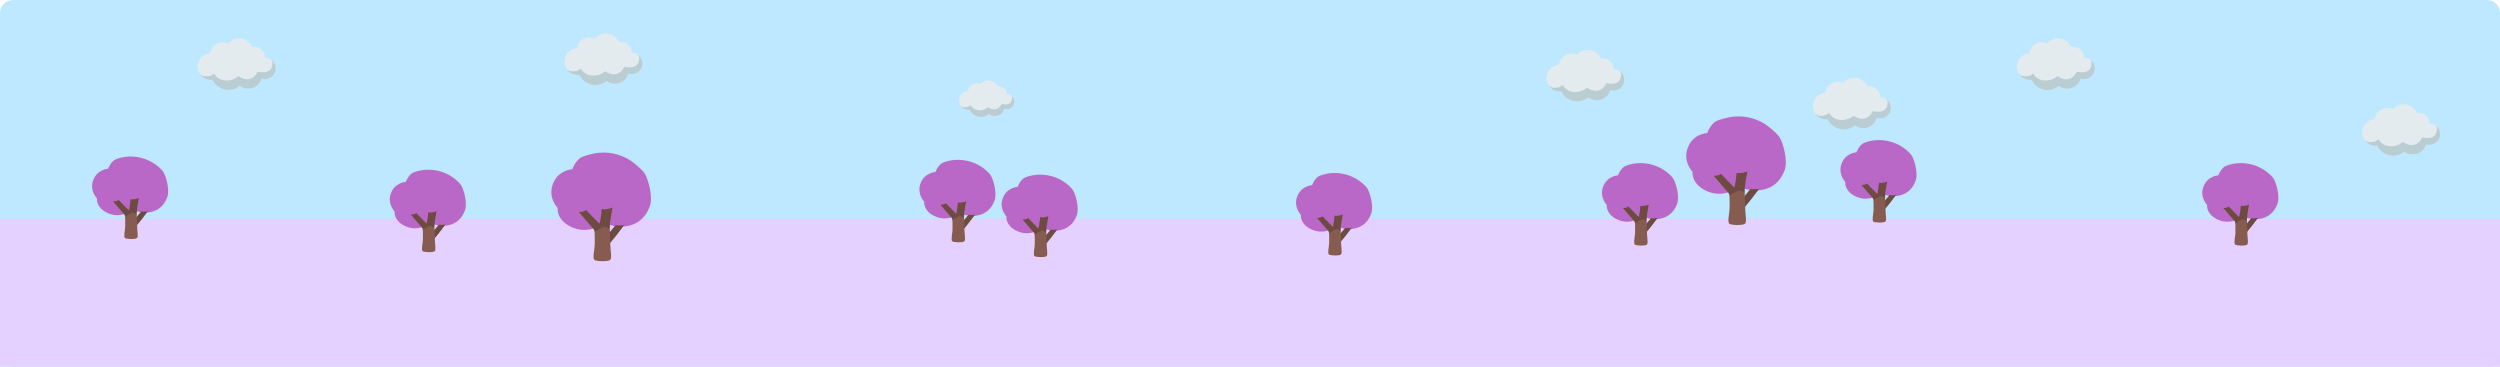
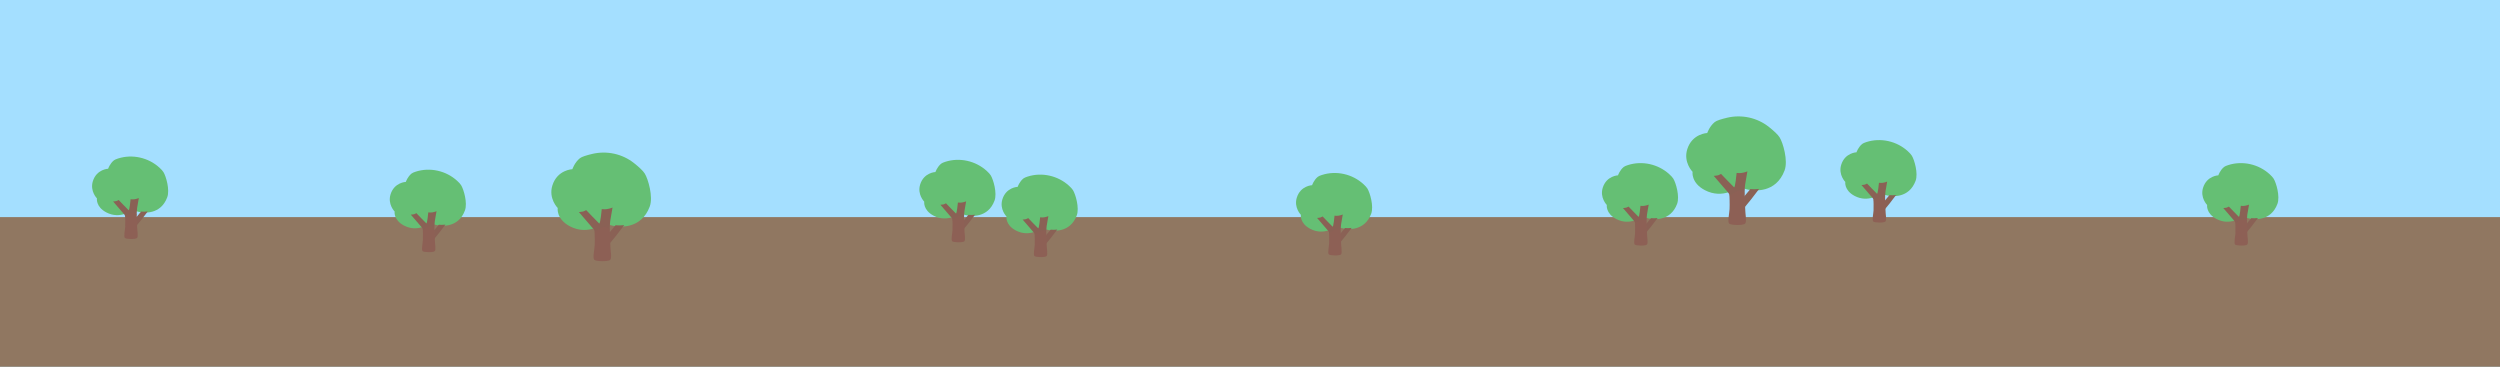
<svg xmlns="http://www.w3.org/2000/svg" width="1520" height="223" viewBox="0 0 1520 223" fill="none">
-   <rect width="1520" height="223" rx="8" fill="#BEE8FF" />
-   <rect width="1520" height="90" transform="translate(0 133)" fill="#E5D1FF" />
-   <path d="M568.749 104.596C568.749 104.596 569.793 101.459 572.255 99.491C572.728 99.114 573.62 98.735 574.755 98.37C583.445 95.572 593.241 97.783 599.969 103.954C601.026 104.923 601.88 105.837 602.36 106.604C603.946 109.139 606.36 117.426 604.68 121.951C600.675 132.727 590.285 131.481 587.578 130.867C586.306 130.579 583.208 129.758 583.208 129.758C583.208 129.758 576.131 135.602 567.615 131.12C561.131 127.709 561.934 122.608 561.934 122.608C561.934 122.608 557.569 118.243 559.459 112.162C561.737 104.841 568.749 104.596 568.749 104.596Z" fill="#BA68C8" />
-   <path d="M571.77 124.496C571.77 124.496 573.187 124.414 573.772 124.246C574.356 124.079 575.147 123.58 575.147 123.58C575.147 123.58 580.625 129.313 581.193 129.794C581.747 130.262 582.4 123.121 582.4 123.121C582.4 123.121 583.65 123.314 584.819 123.129C586.357 122.884 587.406 122.395 587.406 122.395C587.406 122.395 586.658 126.79 586.366 128.457C586.181 129.527 586.117 132.501 586.117 132.501L582.112 135.835L579.066 133.79C579.066 133.79 579.057 132.986 578.606 132.441C577.205 130.748 571.77 124.496 571.77 124.496ZM585.739 134.297L588.785 130.627C588.785 130.627 589.868 130.709 590.663 130.709C591.454 130.709 592.833 130.541 592.833 130.541C592.833 130.541 590.332 133.919 588.996 135.586C587.659 137.253 585.911 139.341 585.911 139.341L584.243 134.503L585.739 134.297Z" fill="#6D4B41" />
-   <path d="M583.576 131.374C582.33 131.486 579.073 133.793 579.073 133.793C579.073 133.793 579.24 137.712 579.116 139.925C578.991 142.138 578.119 145.751 578.922 146.667C579.618 147.457 585.471 147.608 586.343 146.688C587.22 145.768 586.369 141.97 586.369 139.508C586.369 137.046 586.12 132.5 586.12 132.5C586.12 132.5 584.994 131.249 583.576 131.374Z" fill="#865B50" />
-   <path d="M983.749 106.596C983.749 106.596 984.793 103.459 987.255 101.491C987.728 101.113 988.62 100.735 989.755 100.37C998.445 97.572 1008.24 99.783 1014.97 105.954C1016.03 106.923 1016.88 107.837 1017.36 108.604C1018.95 111.139 1021.36 119.426 1019.68 123.951C1015.67 134.727 1005.28 133.481 1002.58 132.867C1001.31 132.579 998.208 131.758 998.208 131.758C998.208 131.758 991.131 137.602 982.615 133.12C976.131 129.709 976.934 124.608 976.934 124.608C976.934 124.608 972.569 120.243 974.459 114.162C976.737 106.841 983.749 106.596 983.749 106.596Z" fill="#BA68C8" />
-   <path d="M986.77 126.496C986.77 126.496 988.187 126.414 988.772 126.246C989.356 126.079 990.147 125.58 990.147 125.58C990.147 125.58 995.625 131.313 996.193 131.794C996.747 132.262 997.4 125.121 997.4 125.121C997.4 125.121 998.65 125.314 999.819 125.129C1001.36 124.884 1002.41 124.395 1002.41 124.395C1002.41 124.395 1001.66 128.79 1001.37 130.457C1001.18 131.527 1001.12 134.501 1001.12 134.501L997.112 137.835L994.066 135.79C994.066 135.79 994.057 134.986 993.606 134.441C992.205 132.748 986.77 126.496 986.77 126.496ZM1000.74 136.297L1003.79 132.627C1003.79 132.627 1004.87 132.709 1005.66 132.709C1006.45 132.709 1007.83 132.541 1007.83 132.541C1007.83 132.541 1005.33 135.919 1004 137.586C1002.66 139.253 1000.91 141.341 1000.91 141.341L999.243 136.503L1000.74 136.297Z" fill="#6D4B41" />
-   <path d="M998.576 133.374C997.33 133.486 994.073 135.793 994.073 135.793C994.073 135.793 994.24 139.712 994.116 141.925C993.991 144.138 993.119 147.751 993.922 148.667C994.618 149.457 1000.47 149.608 1001.34 148.688C1002.22 147.768 1001.37 143.97 1001.37 141.508C1001.37 139.046 1001.12 134.5 1001.12 134.5C1001.12 134.5 999.994 133.249 998.576 133.374Z" fill="#865B50" />
-   <path d="M65.749 102.596C65.749 102.596 66.793 99.459 69.255 97.491C69.728 97.114 70.621 96.735 71.755 96.37C80.445 93.572 90.241 95.783 96.969 101.954C98.026 102.923 98.88 103.837 99.36 104.604C100.946 107.139 103.36 115.426 101.68 119.951C97.675 130.727 87.285 129.481 84.578 128.867C83.306 128.579 80.208 127.758 80.208 127.758C80.208 127.758 73.131 133.602 64.615 129.12C58.131 125.709 58.934 120.608 58.934 120.608C58.934 120.608 54.569 116.243 56.459 110.162C58.736 102.841 65.749 102.596 65.749 102.596Z" fill="#BA68C8" />
-   <path d="M68.769 122.496C68.769 122.496 70.188 122.414 70.772 122.246C71.356 122.079 72.147 121.58 72.147 121.58C72.147 121.58 77.625 127.313 78.193 127.794C78.747 128.262 79.4 121.121 79.4 121.121C79.4 121.121 80.65 121.314 81.819 121.129C83.357 120.884 84.406 120.395 84.406 120.395C84.406 120.395 83.658 124.79 83.366 126.457C83.181 127.527 83.117 130.501 83.117 130.501L79.112 133.835L76.066 131.79C76.066 131.79 76.057 130.986 75.606 130.441C74.205 128.748 68.769 122.496 68.769 122.496ZM82.739 132.297L85.785 128.627C85.785 128.627 86.868 128.709 87.663 128.709C88.454 128.709 89.833 128.541 89.833 128.541C89.833 128.541 87.332 131.919 85.996 133.586C84.659 135.253 82.91 137.341 82.91 137.341L81.243 132.503L82.739 132.297Z" fill="#6D4B41" />
-   <path d="M80.576 129.374C79.33 129.486 76.073 131.793 76.073 131.793C76.073 131.793 76.24 135.712 76.116 137.925C75.991 140.138 75.119 143.751 75.922 144.667C76.618 145.457 82.471 145.608 83.343 144.688C84.219 143.768 83.369 139.97 83.369 137.508C83.369 135.046 83.12 130.5 83.12 130.5C83.12 130.5 81.994 129.249 80.576 129.374Z" fill="#865B50" />
-   <path d="M1348.75 106.596C1348.75 106.596 1349.79 103.459 1352.26 101.491C1352.73 101.113 1353.62 100.735 1354.76 100.37C1363.45 97.572 1373.24 99.783 1379.97 105.954C1381.03 106.923 1381.88 107.837 1382.36 108.604C1383.95 111.139 1386.36 119.426 1384.68 123.951C1380.67 134.727 1370.28 133.481 1367.58 132.867C1366.31 132.579 1363.21 131.758 1363.21 131.758C1363.21 131.758 1356.13 137.602 1347.61 133.12C1341.13 129.709 1341.93 124.608 1341.93 124.608C1341.93 124.608 1337.57 120.243 1339.46 114.162C1341.74 106.841 1348.75 106.596 1348.75 106.596Z" fill="#BA68C8" />
-   <path d="M1351.77 126.496C1351.77 126.496 1353.19 126.414 1353.77 126.246C1354.36 126.079 1355.15 125.58 1355.15 125.58C1355.15 125.58 1360.63 131.313 1361.19 131.794C1361.75 132.262 1362.4 125.121 1362.4 125.121C1362.4 125.121 1363.65 125.314 1364.82 125.129C1366.36 124.884 1367.41 124.395 1367.41 124.395C1367.41 124.395 1366.66 128.79 1366.37 130.457C1366.18 131.527 1366.12 134.501 1366.12 134.501L1362.11 137.835L1359.07 135.79C1359.07 135.79 1359.06 134.986 1358.61 134.441C1357.21 132.748 1351.77 126.496 1351.77 126.496ZM1365.74 136.297L1368.79 132.627C1368.79 132.627 1369.87 132.709 1370.66 132.709C1371.45 132.709 1372.83 132.541 1372.83 132.541C1372.83 132.541 1370.33 135.919 1369 137.586C1367.66 139.253 1365.91 141.341 1365.91 141.341L1364.24 136.503L1365.74 136.297Z" fill="#6D4B41" />
-   <path d="M1363.58 133.374C1362.33 133.486 1359.07 135.793 1359.07 135.793C1359.07 135.793 1359.24 139.712 1359.12 141.925C1358.99 144.138 1358.12 147.751 1358.92 148.667C1359.62 149.457 1365.47 149.608 1366.34 148.688C1367.22 147.768 1366.37 143.97 1366.37 141.508C1366.37 139.046 1366.12 134.5 1366.12 134.5C1366.12 134.5 1364.99 133.249 1363.58 133.374Z" fill="#865B50" />
-   <path d="M246.749 110.596C246.749 110.596 247.793 107.459 250.255 105.491C250.728 105.113 251.62 104.735 252.755 104.37C261.445 101.572 271.241 103.783 277.969 109.954C279.026 110.923 279.88 111.837 280.36 112.604C281.946 115.139 284.36 123.426 282.68 127.951C278.675 138.727 268.285 137.481 265.578 136.867C264.306 136.579 261.208 135.758 261.208 135.758C261.208 135.758 254.131 141.602 245.615 137.12C239.131 133.709 239.934 128.608 239.934 128.608C239.934 128.608 235.569 124.243 237.459 118.162C239.737 110.841 246.749 110.596 246.749 110.596Z" fill="#BA68C8" />
-   <path d="M249.77 130.496C249.77 130.496 251.187 130.414 251.772 130.246C252.356 130.079 253.147 129.58 253.147 129.58C253.147 129.58 258.625 135.313 259.193 135.794C259.747 136.262 260.4 129.121 260.4 129.121C260.4 129.121 261.65 129.314 262.819 129.129C264.357 128.884 265.406 128.395 265.406 128.395C265.406 128.395 264.658 132.79 264.366 134.457C264.181 135.527 264.117 138.501 264.117 138.501L260.112 141.835L257.066 139.79C257.066 139.79 257.057 138.986 256.606 138.441C255.205 136.748 249.77 130.496 249.77 130.496ZM263.739 140.297L266.785 136.627C266.785 136.627 267.868 136.709 268.663 136.709C269.454 136.709 270.833 136.541 270.833 136.541C270.833 136.541 268.332 139.919 266.996 141.586C265.659 143.253 263.911 145.341 263.911 145.341L262.243 140.503L263.739 140.297Z" fill="#6D4B41" />
-   <path d="M261.576 137.374C260.33 137.486 257.073 139.793 257.073 139.793C257.073 139.793 257.24 143.712 257.116 145.925C256.991 148.138 256.119 151.751 256.922 152.667C257.618 153.457 263.471 153.608 264.343 152.688C265.22 151.768 264.369 147.97 264.369 145.508C264.369 143.046 264.12 138.5 264.12 138.5C264.12 138.5 262.994 137.249 261.576 137.374Z" fill="#865B50" />
-   <path d="M1128.75 92.596C1128.75 92.596 1129.79 89.459 1132.26 87.491C1132.73 87.114 1133.62 86.735 1134.76 86.37C1143.45 83.572 1153.24 85.783 1159.97 91.954C1161.03 92.923 1161.88 93.837 1162.36 94.604C1163.95 97.139 1166.36 105.426 1164.68 109.951C1160.67 120.727 1150.28 119.481 1147.58 118.867C1146.31 118.579 1143.21 117.758 1143.21 117.758C1143.21 117.758 1136.13 123.602 1127.61 119.12C1121.13 115.709 1121.93 110.608 1121.93 110.608C1121.93 110.608 1117.57 106.243 1119.46 100.162C1121.74 92.841 1128.75 92.596 1128.75 92.596Z" fill="#BA68C8" />
-   <path d="M1131.77 112.496C1131.77 112.496 1133.19 112.414 1133.77 112.246C1134.36 112.079 1135.15 111.58 1135.15 111.58C1135.15 111.58 1140.63 117.313 1141.19 117.794C1141.75 118.262 1142.4 111.121 1142.4 111.121C1142.4 111.121 1143.65 111.314 1144.82 111.129C1146.36 110.884 1147.41 110.395 1147.41 110.395C1147.41 110.395 1146.66 114.79 1146.37 116.457C1146.18 117.527 1146.12 120.501 1146.12 120.501L1142.11 123.835L1139.07 121.79C1139.07 121.79 1139.06 120.986 1138.61 120.441C1137.21 118.748 1131.77 112.496 1131.77 112.496ZM1145.74 122.297L1148.79 118.627C1148.79 118.627 1149.87 118.709 1150.66 118.709C1151.45 118.709 1152.83 118.541 1152.83 118.541C1152.83 118.541 1150.33 121.919 1149 123.586C1147.66 125.253 1145.91 127.341 1145.91 127.341L1144.24 122.503L1145.74 122.297Z" fill="#6D4B41" />
-   <path d="M1143.58 119.374C1142.33 119.486 1139.07 121.793 1139.07 121.793C1139.07 121.793 1139.24 125.712 1139.12 127.925C1138.99 130.138 1138.12 133.751 1138.92 134.667C1139.62 135.457 1145.47 135.608 1146.34 134.688C1147.22 133.768 1146.37 129.97 1146.37 127.508C1146.37 125.046 1146.12 120.5 1146.12 120.5C1146.12 120.5 1144.99 119.249 1143.58 119.374Z" fill="#865B50" />
-   <path d="M618.749 113.596C618.749 113.596 619.793 110.459 622.255 108.491C622.728 108.113 623.62 107.735 624.755 107.37C633.445 104.572 643.241 106.783 649.969 112.954C651.026 113.923 651.88 114.837 652.36 115.604C653.946 118.139 656.36 126.426 654.68 130.951C650.675 141.727 640.285 140.481 637.578 139.867C636.306 139.579 633.208 138.758 633.208 138.758C633.208 138.758 626.131 144.602 617.615 140.12C611.131 136.709 611.934 131.608 611.934 131.608C611.934 131.608 607.569 127.243 609.459 121.162C611.737 113.841 618.749 113.596 618.749 113.596Z" fill="#BA68C8" />
-   <path d="M621.77 133.496C621.77 133.496 623.187 133.414 623.772 133.246C624.356 133.079 625.147 132.58 625.147 132.58C625.147 132.58 630.625 138.313 631.193 138.794C631.747 139.262 632.4 132.121 632.4 132.121C632.4 132.121 633.65 132.314 634.819 132.129C636.357 131.884 637.406 131.395 637.406 131.395C637.406 131.395 636.658 135.79 636.366 137.457C636.181 138.527 636.117 141.501 636.117 141.501L632.112 144.835L629.066 142.79C629.066 142.79 629.057 141.986 628.606 141.441C627.205 139.748 621.77 133.496 621.77 133.496ZM635.739 143.297L638.785 139.627C638.785 139.627 639.868 139.709 640.663 139.709C641.454 139.709 642.833 139.541 642.833 139.541C642.833 139.541 640.332 142.919 638.996 144.586C637.659 146.253 635.911 148.341 635.911 148.341L634.243 143.503L635.739 143.297Z" fill="#6D4B41" />
-   <path d="M633.576 140.374C632.33 140.486 629.073 142.793 629.073 142.793C629.073 142.793 629.24 146.712 629.116 148.925C628.991 151.138 628.119 154.751 628.922 155.667C629.618 156.457 635.471 156.608 636.343 155.688C637.22 154.768 636.369 150.97 636.369 148.508C636.369 146.046 636.12 141.5 636.12 141.5C636.12 141.5 634.994 140.249 633.576 140.374Z" fill="#865B50" />
-   <path d="M384.119 32.055H384.116C384.116 32.029 384.119 32.003 384.119 31.976C384.119 28.395 381.217 25.489 377.632 25.489C377.171 25.489 376.721 25.538 376.289 25.631C375.003 22.504 371.932 20.299 368.339 20.299C365.643 20.299 363.239 21.544 361.664 23.486C360.619 22.955 359.463 22.677 358.289 22.676C354.408 22.676 351.221 25.631 350.849 29.415C346.631 29.64 343.244 33.098 343.188 37.391C343.128 41.861 346.709 45.536 351.179 45.593C351.528 45.596 351.866 45.574 352.203 45.533C353.932 49.178 357.641 51.698 361.942 51.698C364.537 51.698 366.914 50.779 368.774 49.253C370.196 50.306 371.951 50.936 373.856 50.936C377.763 50.936 381.052 48.315 382.076 44.734C382.721 44.948 383.407 45.068 384.123 45.068C387.716 45.068 390.629 42.154 390.629 38.561C390.626 34.969 387.716 32.055 384.119 32.055Z" fill="#E3EBEE" />
-   <path d="M387.942 33.297C389.416 34.786 388.373 38.198 387.361 39.312C385.366 41.498 381.706 40.988 380.236 40.673C379.838 40.587 379.775 40.617 379.643 40.696C379.527 40.767 379.475 40.879 379.347 41.146C378.875 42.166 377.652 44.142 375.072 44.937C372.383 45.766 369.848 44.502 368.663 43.748C368.213 43.463 368.195 43.456 367.992 43.459C367.786 43.463 367.583 43.613 367.34 43.804C366.267 44.648 363.818 46.137 360.042 45.919C356.341 45.706 354.222 43.426 353.495 42.252C353.356 42.027 353.206 41.839 353.033 41.821C352.835 41.802 352.613 42.004 352.448 42.169C350.873 43.703 345.916 44.164 344.273 41.551C345.946 44.232 348.53 45.559 351.181 45.593C351.53 45.597 351.867 45.574 352.205 45.533C353.933 49.178 357.642 51.698 361.943 51.698C364.538 51.698 366.916 50.779 368.776 49.253C370.197 50.307 371.952 50.937 373.857 50.937C377.765 50.937 381.053 48.316 382.077 44.734C382.722 44.948 383.408 45.068 384.125 45.068C387.717 45.068 390.631 42.154 390.631 38.562C390.623 36.649 389.663 34.489 387.942 33.297Z" fill="#B9CDD2" />
-   <path d="M161.119 35.055H161.116C161.116 35.029 161.119 35.003 161.119 34.976C161.119 31.395 158.217 28.489 154.632 28.489C154.171 28.489 153.721 28.538 153.289 28.631C152.003 25.504 148.932 23.299 145.339 23.299C142.643 23.299 140.239 24.544 138.664 26.486C137.619 25.955 136.463 25.677 135.289 25.676C131.408 25.676 128.221 28.631 127.849 32.415C123.631 32.64 120.244 36.098 120.188 40.391C120.128 44.861 123.709 48.536 128.179 48.593C128.528 48.596 128.866 48.574 129.203 48.533C130.932 52.178 134.641 54.698 138.942 54.698C141.537 54.698 143.914 53.779 145.774 52.253C147.196 53.306 148.951 53.936 150.856 53.936C154.763 53.936 158.052 51.315 159.076 47.734C159.721 47.948 160.407 48.068 161.123 48.068C164.716 48.068 167.629 45.154 167.629 41.561C167.626 37.969 164.716 35.055 161.119 35.055Z" fill="#E3EBEE" />
-   <path d="M164.942 36.297C166.416 37.786 165.373 41.198 164.361 42.312C162.366 44.498 158.706 43.988 157.236 43.673C156.838 43.587 156.775 43.617 156.643 43.696C156.527 43.767 156.475 43.879 156.347 44.146C155.875 45.166 154.652 47.142 152.072 47.937C149.383 48.766 146.848 47.502 145.663 46.748C145.213 46.463 145.195 46.456 144.992 46.459C144.786 46.463 144.583 46.613 144.34 46.804C143.267 47.648 140.818 49.137 137.042 48.919C133.341 48.706 131.222 46.426 130.495 45.252C130.356 45.027 130.206 44.839 130.033 44.821C129.835 44.802 129.613 45.004 129.448 45.169C127.873 46.703 122.916 47.164 121.273 44.551C122.946 47.232 125.53 48.559 128.181 48.593C128.53 48.597 128.867 48.574 129.205 48.533C130.933 52.178 134.642 54.698 138.943 54.698C141.538 54.698 143.916 53.779 145.776 52.253C147.197 53.307 148.952 53.937 150.857 53.937C154.765 53.937 158.053 51.316 159.077 47.734C159.722 47.948 160.408 48.068 161.125 48.068C164.717 48.068 167.631 45.154 167.631 41.562C167.623 39.649 166.663 37.489 164.942 36.297Z" fill="#B9CDD2" />
-   <path d="M1143.12 59.055H1143.12C1143.12 59.029 1143.12 59.003 1143.12 58.976C1143.12 55.395 1140.22 52.489 1136.63 52.489C1136.17 52.489 1135.72 52.538 1135.29 52.631C1134 49.504 1130.93 47.299 1127.34 47.299C1124.64 47.299 1122.24 48.544 1120.66 50.486C1119.62 49.955 1118.46 49.677 1117.29 49.676C1113.41 49.676 1110.22 52.631 1109.85 56.415C1105.63 56.64 1102.24 60.098 1102.19 64.391C1102.13 68.861 1105.71 72.536 1110.18 72.593C1110.53 72.596 1110.87 72.574 1111.2 72.533C1112.93 76.178 1116.64 78.698 1120.94 78.698C1123.54 78.698 1125.91 77.779 1127.77 76.253C1129.2 77.306 1130.95 77.936 1132.86 77.936C1136.76 77.936 1140.05 75.315 1141.08 71.734C1141.72 71.948 1142.41 72.068 1143.12 72.068C1146.72 72.068 1149.63 69.154 1149.63 65.561C1149.63 61.969 1146.72 59.055 1143.12 59.055Z" fill="#E3EBEE" />
-   <path d="M1146.94 60.297C1148.42 61.786 1147.37 65.198 1146.36 66.312C1144.37 68.498 1140.71 67.988 1139.24 67.673C1138.84 67.587 1138.77 67.617 1138.64 67.696C1138.53 67.767 1138.47 67.879 1138.35 68.146C1137.87 69.166 1136.65 71.142 1134.07 71.937C1131.38 72.766 1128.85 71.502 1127.66 70.748C1127.21 70.463 1127.19 70.456 1126.99 70.459C1126.79 70.463 1126.58 70.613 1126.34 70.804C1125.27 71.648 1122.82 73.137 1119.04 72.919C1115.34 72.706 1113.22 70.426 1112.49 69.252C1112.36 69.027 1112.21 68.839 1112.03 68.821C1111.83 68.802 1111.61 69.004 1111.45 69.169C1109.87 70.703 1104.92 71.164 1103.27 68.551C1104.95 71.232 1107.53 72.559 1110.18 72.593C1110.53 72.597 1110.87 72.574 1111.2 72.533C1112.93 76.178 1116.64 78.698 1120.94 78.698C1123.54 78.698 1125.92 77.779 1127.78 76.253C1129.2 77.307 1130.95 77.937 1132.86 77.937C1136.76 77.937 1140.05 75.316 1141.08 71.734C1141.72 71.948 1142.41 72.068 1143.12 72.068C1146.72 72.068 1149.63 69.154 1149.63 65.562C1149.62 63.649 1148.66 61.489 1146.94 60.297Z" fill="#B9CDD2" />
-   <path d="M1267.12 35.055H1267.12C1267.12 35.029 1267.12 35.003 1267.12 34.976C1267.12 31.395 1264.22 28.489 1260.63 28.489C1260.17 28.489 1259.72 28.538 1259.29 28.631C1258 25.504 1254.93 23.299 1251.34 23.299C1248.64 23.299 1246.24 24.544 1244.66 26.486C1243.62 25.955 1242.46 25.677 1241.29 25.676C1237.41 25.676 1234.22 28.631 1233.85 32.415C1229.63 32.64 1226.24 36.098 1226.19 40.391C1226.13 44.861 1229.71 48.536 1234.18 48.593C1234.53 48.596 1234.87 48.574 1235.2 48.533C1236.93 52.178 1240.64 54.698 1244.94 54.698C1247.54 54.698 1249.91 53.779 1251.77 52.253C1253.2 53.306 1254.95 53.936 1256.86 53.936C1260.76 53.936 1264.05 51.315 1265.08 47.734C1265.72 47.948 1266.41 48.068 1267.12 48.068C1270.72 48.068 1273.63 45.154 1273.63 41.561C1273.63 37.969 1270.72 35.055 1267.12 35.055Z" fill="#E3EBEE" />
-   <path d="M1270.94 36.297C1272.42 37.786 1271.37 41.198 1270.36 42.312C1268.37 44.498 1264.71 43.988 1263.24 43.673C1262.84 43.587 1262.77 43.617 1262.64 43.696C1262.53 43.767 1262.47 43.879 1262.35 44.146C1261.87 45.166 1260.65 47.142 1258.07 47.937C1255.38 48.766 1252.85 47.502 1251.66 46.748C1251.21 46.463 1251.19 46.456 1250.99 46.459C1250.79 46.463 1250.58 46.613 1250.34 46.804C1249.27 47.648 1246.82 49.137 1243.04 48.919C1239.34 48.706 1237.22 46.426 1236.49 45.252C1236.36 45.027 1236.21 44.839 1236.03 44.821C1235.83 44.802 1235.61 45.004 1235.45 45.169C1233.87 46.703 1228.92 47.164 1227.27 44.551C1228.95 47.232 1231.53 48.559 1234.18 48.593C1234.53 48.597 1234.87 48.574 1235.2 48.533C1236.93 52.178 1240.64 54.698 1244.94 54.698C1247.54 54.698 1249.92 53.779 1251.78 52.253C1253.2 53.307 1254.95 53.937 1256.86 53.937C1260.76 53.937 1264.05 51.316 1265.08 47.734C1265.72 47.948 1266.41 48.068 1267.12 48.068C1270.72 48.068 1273.63 45.154 1273.63 41.562C1273.62 39.649 1272.66 37.489 1270.94 36.297Z" fill="#B9CDD2" />
-   <path d="M1477.12 75.055H1477.12C1477.12 75.029 1477.12 75.003 1477.12 74.976C1477.12 71.395 1474.22 68.489 1470.63 68.489C1470.17 68.489 1469.72 68.538 1469.29 68.631C1468 65.504 1464.93 63.299 1461.34 63.299C1458.64 63.299 1456.24 64.544 1454.66 66.486C1453.62 65.955 1452.46 65.677 1451.29 65.676C1447.41 65.676 1444.22 68.631 1443.85 72.415C1439.63 72.64 1436.24 76.098 1436.19 80.391C1436.13 84.861 1439.71 88.536 1444.18 88.593C1444.53 88.596 1444.87 88.574 1445.2 88.533C1446.93 92.178 1450.64 94.698 1454.94 94.698C1457.54 94.698 1459.91 93.779 1461.77 92.253C1463.2 93.306 1464.95 93.936 1466.86 93.936C1470.76 93.936 1474.05 91.315 1475.08 87.734C1475.72 87.948 1476.41 88.068 1477.12 88.068C1480.72 88.068 1483.63 85.154 1483.63 81.561C1483.63 77.969 1480.72 75.055 1477.12 75.055Z" fill="#E3EBEE" />
-   <path d="M1480.94 76.297C1482.42 77.786 1481.37 81.198 1480.36 82.312C1478.37 84.498 1474.71 83.988 1473.24 83.673C1472.84 83.587 1472.77 83.617 1472.64 83.696C1472.53 83.767 1472.47 83.879 1472.35 84.146C1471.87 85.166 1470.65 87.142 1468.07 87.937C1465.38 88.766 1462.85 87.502 1461.66 86.748C1461.21 86.463 1461.19 86.456 1460.99 86.459C1460.79 86.463 1460.58 86.613 1460.34 86.804C1459.27 87.648 1456.82 89.137 1453.04 88.919C1449.34 88.706 1447.22 86.426 1446.49 85.252C1446.36 85.027 1446.21 84.839 1446.03 84.821C1445.83 84.802 1445.61 85.004 1445.45 85.169C1443.87 86.703 1438.92 87.164 1437.27 84.551C1438.95 87.232 1441.53 88.559 1444.18 88.593C1444.53 88.597 1444.87 88.574 1445.2 88.533C1446.93 92.178 1450.64 94.698 1454.94 94.698C1457.54 94.698 1459.92 93.779 1461.78 92.253C1463.2 93.307 1464.95 93.937 1466.86 93.937C1470.76 93.937 1474.05 91.316 1475.08 87.734C1475.72 87.948 1476.41 88.068 1477.12 88.068C1480.72 88.068 1483.63 85.154 1483.63 81.562C1483.62 79.649 1482.66 77.489 1480.94 76.297Z" fill="#B9CDD2" />
-   <path d="M981.119 42.055H981.116C981.116 42.029 981.119 42.003 981.119 41.976C981.119 38.395 978.217 35.489 974.632 35.489C974.171 35.489 973.721 35.538 973.289 35.631C972.003 32.504 968.932 30.299 965.339 30.299C962.643 30.299 960.239 31.544 958.664 33.486C957.619 32.955 956.463 32.677 955.289 32.676C951.408 32.676 948.221 35.631 947.849 39.415C943.631 39.64 940.244 43.098 940.188 47.391C940.128 51.861 943.709 55.536 948.179 55.593C948.528 55.596 948.866 55.574 949.203 55.533C950.932 59.178 954.641 61.698 958.942 61.698C961.537 61.698 963.914 60.779 965.774 59.253C967.196 60.306 968.951 60.936 970.856 60.936C974.763 60.936 978.052 58.315 979.076 54.734C979.721 54.948 980.407 55.068 981.123 55.068C984.716 55.068 987.629 52.154 987.629 48.561C987.626 44.969 984.716 42.055 981.119 42.055Z" fill="#E3EBEE" />
-   <path d="M984.942 43.297C986.416 44.786 985.373 48.198 984.361 49.312C982.366 51.498 978.706 50.988 977.236 50.673C976.838 50.587 976.775 50.617 976.643 50.696C976.527 50.767 976.475 50.879 976.347 51.146C975.875 52.166 974.652 54.142 972.072 54.937C969.383 55.766 966.848 54.502 965.663 53.748C965.213 53.463 965.195 53.456 964.992 53.459C964.786 53.463 964.583 53.613 964.34 53.804C963.267 54.648 960.818 56.137 957.042 55.919C953.341 55.706 951.222 53.426 950.495 52.252C950.356 52.027 950.206 51.839 950.033 51.821C949.835 51.802 949.613 52.004 949.448 52.169C947.873 53.703 942.916 54.164 941.273 51.551C942.946 54.232 945.53 55.559 948.181 55.593C948.53 55.597 948.867 55.574 949.205 55.533C950.933 59.178 954.642 61.698 958.943 61.698C961.538 61.698 963.916 60.779 965.776 59.253C967.197 60.307 968.952 60.937 970.857 60.937C974.765 60.937 978.053 58.316 979.077 54.734C979.722 54.948 980.408 55.068 981.125 55.068C984.717 55.068 987.631 52.154 987.631 48.562C987.623 46.649 986.663 44.489 984.942 43.297Z" fill="#B9CDD2" />
-   <path d="M612.126 57.206H612.124C612.124 57.188 612.126 57.169 612.126 57.151C612.126 54.614 610.07 52.555 607.531 52.555C607.204 52.555 606.886 52.59 606.58 52.656C605.669 50.441 603.493 48.879 600.949 48.879C599.039 48.879 597.336 49.761 596.221 51.137C595.48 50.76 594.661 50.563 593.83 50.563C591.081 50.563 588.823 52.656 588.56 55.336C585.572 55.496 583.173 57.945 583.133 60.986C583.091 64.152 585.628 66.755 588.794 66.795C589.041 66.798 589.28 66.782 589.519 66.753C590.743 69.335 593.371 71.12 596.417 71.12C598.255 71.12 599.939 70.469 601.257 69.388C602.264 70.134 603.507 70.581 604.856 70.581C607.624 70.581 609.953 68.724 610.679 66.187C611.136 66.338 611.622 66.423 612.129 66.423C614.674 66.423 616.738 64.359 616.738 61.815C616.735 59.27 614.674 57.206 612.126 57.206Z" fill="#E3EBEE" />
-   <path d="M614.834 58.084C615.878 59.139 615.14 61.556 614.423 62.345C613.01 63.893 610.417 63.532 609.376 63.309C609.094 63.248 609.049 63.269 608.956 63.325C608.874 63.375 608.837 63.455 608.746 63.644C608.412 64.366 607.546 65.766 605.718 66.329C603.814 66.916 602.018 66.021 601.179 65.487C600.86 65.285 600.847 65.28 600.703 65.282C600.557 65.285 600.414 65.391 600.241 65.527C599.481 66.124 597.747 67.179 595.072 67.025C592.45 66.874 590.949 65.258 590.434 64.427C590.336 64.268 590.23 64.135 590.107 64.122C589.967 64.108 589.81 64.252 589.693 64.369C588.577 65.455 585.066 65.782 583.902 63.93C585.087 65.83 586.917 66.77 588.795 66.794C589.042 66.796 589.281 66.781 589.52 66.751C590.745 69.333 593.372 71.118 596.419 71.118C598.257 71.118 599.941 70.467 601.258 69.386C602.265 70.133 603.508 70.579 604.858 70.579C607.625 70.579 609.955 68.722 610.68 66.186C611.137 66.337 611.623 66.422 612.13 66.422C614.675 66.422 616.739 64.358 616.739 61.813C616.734 60.459 616.054 58.929 614.834 58.084Z" fill="#B9CDD2" />
-   <path d="M348.002 102.871C348.002 102.871 349.368 98.765 352.592 96.189C353.723 95.284 356.7 94.375 360.087 93.576C368.972 91.48 378.385 93.521 385.531 99.203C388.374 101.463 390.917 103.767 392.002 105.5C394.077 108.819 397.237 119.667 395.038 125.591C389.795 139.698 376.194 138.067 372.65 137.262C370.985 136.886 366.93 135.811 366.93 135.811C366.93 135.811 357.665 143.461 346.517 137.594C338.028 133.128 339.08 126.451 339.08 126.451C339.08 126.451 333.365 120.736 335.84 112.777C338.822 103.192 348.002 102.871 348.002 102.871Z" fill="#BA68C8" />
-   <path d="M351.953 128.921C351.953 128.921 353.809 128.814 354.574 128.594C355.339 128.375 356.374 127.722 356.374 127.722C356.374 127.722 363.546 135.226 364.289 135.856C365.014 136.469 365.869 127.121 365.869 127.121C365.869 127.121 367.506 127.374 369.036 127.132C371.05 126.811 372.423 126.17 372.423 126.17C372.423 126.17 371.444 131.924 371.061 134.107C370.819 135.507 370.735 139.4 370.735 139.4L365.493 143.765L361.504 141.087C361.504 141.087 361.493 140.036 360.903 139.321C359.069 137.105 351.953 128.921 351.953 128.921ZM370.24 141.751L374.228 136.947C374.228 136.947 375.646 137.054 376.686 137.054C377.721 137.054 379.527 136.835 379.527 136.835C379.527 136.835 376.253 141.256 374.504 143.439C372.754 145.621 370.465 148.355 370.465 148.355L368.282 142.021L370.24 141.751Z" fill="#6D4B41" />
-   <path d="M367.407 137.925C365.776 138.072 361.512 141.092 361.512 141.092C361.512 141.092 361.732 146.222 361.568 149.119C361.405 152.016 360.263 156.747 361.315 157.945C362.227 158.98 369.888 159.177 371.03 157.973C372.177 156.769 371.063 151.797 371.063 148.574C371.063 145.35 370.737 139.399 370.737 139.399C370.737 139.399 369.263 137.762 367.407 137.925Z" fill="#865B50" />
-   <path d="M797.749 112.596C797.749 112.596 798.793 109.459 801.255 107.491C801.728 107.113 802.62 106.735 803.755 106.37C812.445 103.572 822.241 105.783 828.969 111.954C830.026 112.923 830.88 113.837 831.36 114.604C832.946 117.139 835.36 125.426 833.68 129.951C829.675 140.727 819.285 139.481 816.578 138.867C815.306 138.579 812.208 137.758 812.208 137.758C812.208 137.758 805.131 143.602 796.615 139.12C790.131 135.709 790.934 130.608 790.934 130.608C790.934 130.608 786.569 126.243 788.459 120.162C790.737 112.841 797.749 112.596 797.749 112.596Z" fill="#BA68C8" />
-   <path d="M800.77 132.496C800.77 132.496 802.187 132.414 802.772 132.246C803.356 132.079 804.147 131.58 804.147 131.58C804.147 131.58 809.625 137.313 810.193 137.794C810.747 138.262 811.4 131.121 811.4 131.121C811.4 131.121 812.65 131.314 813.819 131.129C815.357 130.884 816.406 130.395 816.406 130.395C816.406 130.395 815.658 134.79 815.366 136.457C815.181 137.527 815.117 140.501 815.117 140.501L811.112 143.835L808.066 141.79C808.066 141.79 808.057 140.986 807.606 140.441C806.205 138.748 800.77 132.496 800.77 132.496ZM814.739 142.297L817.785 138.627C817.785 138.627 818.868 138.709 819.663 138.709C820.454 138.709 821.833 138.541 821.833 138.541C821.833 138.541 819.332 141.919 817.996 143.586C816.659 145.253 814.911 147.341 814.911 147.341L813.243 142.503L814.739 142.297Z" fill="#6D4B41" />
-   <path d="M812.576 139.374C811.33 139.486 808.073 141.793 808.073 141.793C808.073 141.793 808.24 145.712 808.116 147.925C807.991 150.138 807.119 153.751 807.922 154.667C808.618 155.457 814.471 155.608 815.343 154.688C816.22 153.768 815.369 149.97 815.369 147.508C815.369 145.046 815.12 140.5 815.12 140.5C815.12 140.5 813.994 139.249 812.576 139.374Z" fill="#865B50" />
-   <path d="M1038 80.871C1038 80.871 1039.37 76.765 1042.59 74.189C1043.72 73.284 1046.7 72.375 1050.09 71.576C1058.97 69.48 1068.38 71.521 1075.53 77.203C1078.37 79.463 1080.92 81.767 1082 83.5C1084.08 86.819 1087.24 97.668 1085.04 103.591C1079.8 117.698 1066.19 116.067 1062.65 115.262C1060.99 114.886 1056.93 113.811 1056.93 113.811C1056.93 113.811 1047.67 121.461 1036.52 115.594C1028.03 111.128 1029.08 104.451 1029.08 104.451C1029.08 104.451 1023.37 98.736 1025.84 90.777C1028.82 81.192 1038 80.871 1038 80.871Z" fill="#BA68C8" />
-   <path d="M1041.95 106.921C1041.95 106.921 1043.81 106.814 1044.57 106.594C1045.34 106.375 1046.37 105.722 1046.37 105.722C1046.37 105.722 1053.55 113.226 1054.29 113.856C1055.01 114.469 1055.87 105.121 1055.87 105.121C1055.87 105.121 1057.51 105.374 1059.04 105.132C1061.05 104.811 1062.42 104.17 1062.42 104.17C1062.42 104.17 1061.44 109.924 1061.06 112.107C1060.82 113.507 1060.74 117.4 1060.74 117.4L1055.49 121.765L1051.5 119.087C1051.5 119.087 1051.49 118.036 1050.9 117.321C1049.07 115.105 1041.95 106.921 1041.95 106.921ZM1060.24 119.751L1064.23 114.947C1064.23 114.947 1065.65 115.054 1066.69 115.054C1067.72 115.054 1069.53 114.835 1069.53 114.835C1069.53 114.835 1066.25 119.256 1064.5 121.439C1062.75 123.621 1060.47 126.355 1060.47 126.355L1058.28 120.021L1060.24 119.751Z" fill="#6D4B41" />
-   <path d="M1057.41 115.925C1055.78 116.072 1051.51 119.092 1051.51 119.092C1051.51 119.092 1051.73 124.222 1051.57 127.119C1051.41 130.016 1050.26 134.747 1051.32 135.945C1052.23 136.98 1059.89 137.177 1061.03 135.973C1062.18 134.769 1061.06 129.797 1061.06 126.574C1061.06 123.35 1060.74 117.399 1060.74 117.399C1060.74 117.399 1059.26 115.762 1057.41 115.925Z" fill="#865B50" />
+   <rect width="1520" height="223" fill="#A4DFFF" />
+   <rect width="1520" height="91" transform="translate(0 132)" fill="#907761" />
+   <path d="M568.749 104.596C568.749 104.596 569.793 101.459 572.255 99.491C572.728 99.114 573.62 98.735 574.755 98.37C583.445 95.572 593.241 97.783 599.969 103.954C601.026 104.923 601.88 105.837 602.36 106.604C603.946 109.139 606.36 117.426 604.68 121.951C600.675 132.727 590.285 131.481 587.578 130.867C586.306 130.579 583.208 129.758 583.208 129.758C583.208 129.758 576.131 135.602 567.615 131.12C561.131 127.709 561.934 122.608 561.934 122.608C561.934 122.608 557.569 118.243 559.459 112.162C561.737 104.841 568.749 104.596 568.749 104.596Z" fill="#65BF74" />
+   <path d="M571.77 124.496C571.77 124.496 573.187 124.414 573.772 124.246C574.356 124.079 575.147 123.58 575.147 123.58C575.147 123.58 580.625 129.313 581.193 129.794C581.747 130.262 582.4 123.121 582.4 123.121C582.4 123.121 583.65 123.314 584.819 123.129C586.357 122.884 587.406 122.395 587.406 122.395C587.406 122.395 586.658 126.79 586.366 128.457C586.181 129.527 586.117 132.501 586.117 132.501L582.112 135.835L579.066 133.79C579.066 133.79 579.057 132.986 578.606 132.441C577.205 130.748 571.77 124.496 571.77 124.496ZM585.739 134.297L588.785 130.627C588.785 130.627 589.868 130.709 590.663 130.709C591.454 130.709 592.833 130.541 592.833 130.541C592.833 130.541 590.332 133.919 588.996 135.586C587.659 137.253 585.911 139.341 585.911 139.341L584.243 134.503L585.739 134.297Z" fill="#8A6155" />
+   <path d="M583.576 131.374C582.33 131.486 579.073 133.793 579.073 133.793C579.073 133.793 579.24 137.712 579.116 139.925C578.991 142.138 578.119 145.751 578.922 146.667C579.618 147.457 585.471 147.608 586.343 146.688C587.22 145.768 586.369 141.97 586.369 139.508C586.369 137.046 586.12 132.5 586.12 132.5C586.12 132.5 584.994 131.249 583.576 131.374Z" fill="#8D6055" />
+   <path d="M983.749 106.596C983.749 106.596 984.793 103.459 987.255 101.491C987.728 101.113 988.62 100.735 989.755 100.37C998.445 97.572 1008.24 99.783 1014.97 105.954C1016.03 106.923 1016.88 107.837 1017.36 108.604C1018.95 111.139 1021.36 119.426 1019.68 123.951C1015.67 134.727 1005.28 133.481 1002.58 132.867C1001.31 132.579 998.208 131.758 998.208 131.758C998.208 131.758 991.131 137.602 982.615 133.12C976.131 129.709 976.934 124.608 976.934 124.608C976.934 124.608 972.569 120.243 974.459 114.162C976.737 106.841 983.749 106.596 983.749 106.596Z" fill="#65BF74" />
+   <path d="M986.77 126.496C986.77 126.496 988.187 126.414 988.772 126.246C989.356 126.079 990.147 125.58 990.147 125.58C990.147 125.58 995.625 131.313 996.193 131.794C996.747 132.262 997.4 125.121 997.4 125.121C997.4 125.121 998.65 125.314 999.819 125.129C1001.36 124.884 1002.41 124.395 1002.41 124.395C1002.41 124.395 1001.66 128.79 1001.37 130.457C1001.18 131.527 1001.12 134.501 1001.12 134.501L997.112 137.835L994.066 135.79C994.066 135.79 994.057 134.986 993.606 134.441C992.205 132.748 986.77 126.496 986.77 126.496ZM1000.74 136.297L1003.79 132.627C1003.79 132.627 1004.87 132.709 1005.66 132.709C1006.45 132.709 1007.83 132.541 1007.83 132.541C1007.83 132.541 1005.33 135.919 1004 137.586C1002.66 139.253 1000.91 141.341 1000.91 141.341L999.243 136.503L1000.74 136.297Z" fill="#8A6155" />
+   <path d="M998.576 133.374C997.33 133.486 994.073 135.793 994.073 135.793C994.073 135.793 994.24 139.712 994.116 141.925C993.991 144.138 993.119 147.751 993.922 148.667C994.618 149.457 1000.47 149.608 1001.34 148.688C1002.22 147.768 1001.37 143.97 1001.37 141.508C1001.37 139.046 1001.12 134.5 1001.12 134.5C1001.12 134.5 999.994 133.249 998.576 133.374Z" fill="#8D6055" />
+   <path d="M65.749 102.596C65.749 102.596 66.793 99.459 69.255 97.491C69.728 97.114 70.621 96.735 71.755 96.37C80.445 93.572 90.241 95.783 96.969 101.954C98.026 102.923 98.88 103.837 99.36 104.604C100.946 107.139 103.36 115.426 101.68 119.951C97.675 130.727 87.285 129.481 84.578 128.867C83.306 128.579 80.208 127.758 80.208 127.758C80.208 127.758 73.131 133.602 64.615 129.12C58.131 125.709 58.934 120.608 58.934 120.608C58.934 120.608 54.569 116.243 56.459 110.162C58.736 102.841 65.749 102.596 65.749 102.596Z" fill="#65BF74" />
+   <path d="M68.769 122.496C68.769 122.496 70.188 122.414 70.772 122.246C71.356 122.079 72.147 121.58 72.147 121.58C72.147 121.58 77.625 127.313 78.193 127.794C78.747 128.262 79.4 121.121 79.4 121.121C79.4 121.121 80.65 121.314 81.819 121.129C83.357 120.884 84.406 120.395 84.406 120.395C84.406 120.395 83.658 124.79 83.366 126.457C83.181 127.527 83.117 130.501 83.117 130.501L79.112 133.835L76.066 131.79C76.066 131.79 76.057 130.986 75.606 130.441C74.205 128.748 68.769 122.496 68.769 122.496ZM82.739 132.297L85.785 128.627C85.785 128.627 86.868 128.709 87.663 128.709C88.454 128.709 89.833 128.541 89.833 128.541C89.833 128.541 87.332 131.919 85.996 133.586C84.659 135.253 82.91 137.341 82.91 137.341L81.243 132.503L82.739 132.297Z" fill="#8A6155" />
+   <path d="M80.576 129.374C79.33 129.486 76.073 131.793 76.073 131.793C76.073 131.793 76.24 135.712 76.116 137.925C75.991 140.138 75.119 143.751 75.922 144.667C76.618 145.457 82.471 145.608 83.343 144.688C84.219 143.768 83.369 139.97 83.369 137.508C83.369 135.046 83.12 130.5 83.12 130.5C83.12 130.5 81.994 129.249 80.576 129.374Z" fill="#8D6055" />
+   <path d="M1348.75 106.596C1348.75 106.596 1349.79 103.459 1352.26 101.491C1352.73 101.113 1353.62 100.735 1354.76 100.37C1363.45 97.572 1373.24 99.783 1379.97 105.954C1381.03 106.923 1381.88 107.837 1382.36 108.604C1383.95 111.139 1386.36 119.426 1384.68 123.951C1380.67 134.727 1370.28 133.481 1367.58 132.867C1366.31 132.579 1363.21 131.758 1363.21 131.758C1363.21 131.758 1356.13 137.602 1347.61 133.12C1341.13 129.709 1341.93 124.608 1341.93 124.608C1341.93 124.608 1337.57 120.243 1339.46 114.162C1341.74 106.841 1348.75 106.596 1348.75 106.596Z" fill="#65BF74" />
+   <path d="M1351.77 126.496C1351.77 126.496 1353.19 126.414 1353.77 126.246C1354.36 126.079 1355.15 125.58 1355.15 125.58C1355.15 125.58 1360.63 131.313 1361.19 131.794C1361.75 132.262 1362.4 125.121 1362.4 125.121C1362.4 125.121 1363.65 125.314 1364.82 125.129C1366.36 124.884 1367.41 124.395 1367.41 124.395C1367.41 124.395 1366.66 128.79 1366.37 130.457C1366.18 131.527 1366.12 134.501 1366.12 134.501L1362.11 137.835L1359.07 135.79C1359.07 135.79 1359.06 134.986 1358.61 134.441C1357.21 132.748 1351.77 126.496 1351.77 126.496ZM1365.74 136.297L1368.79 132.627C1368.79 132.627 1369.87 132.709 1370.66 132.709C1371.45 132.709 1372.83 132.541 1372.83 132.541C1372.83 132.541 1370.33 135.919 1369 137.586C1367.66 139.253 1365.91 141.341 1365.91 141.341L1364.24 136.503L1365.74 136.297Z" fill="#8A6155" />
+   <path d="M1363.58 133.374C1362.33 133.486 1359.07 135.793 1359.07 135.793C1359.07 135.793 1359.24 139.712 1359.12 141.925C1358.99 144.138 1358.12 147.751 1358.92 148.667C1359.62 149.457 1365.47 149.608 1366.34 148.688C1367.22 147.768 1366.37 143.97 1366.37 141.508C1366.37 139.046 1366.12 134.5 1366.12 134.5C1366.12 134.5 1364.99 133.249 1363.58 133.374Z" fill="#8D6055" />
+   <path d="M246.749 110.596C246.749 110.596 247.793 107.459 250.255 105.491C250.728 105.113 251.62 104.735 252.755 104.37C261.445 101.572 271.241 103.783 277.969 109.954C279.026 110.923 279.88 111.837 280.36 112.604C281.946 115.139 284.36 123.426 282.68 127.951C278.675 138.727 268.285 137.481 265.578 136.867C264.306 136.579 261.208 135.758 261.208 135.758C261.208 135.758 254.131 141.602 245.615 137.12C239.131 133.709 239.934 128.608 239.934 128.608C239.934 128.608 235.569 124.243 237.459 118.162C239.737 110.841 246.749 110.596 246.749 110.596Z" fill="#65BF74" />
+   <path d="M249.77 130.496C249.77 130.496 251.187 130.414 251.772 130.246C252.356 130.079 253.147 129.58 253.147 129.58C253.147 129.58 258.625 135.313 259.193 135.794C259.747 136.262 260.4 129.121 260.4 129.121C260.4 129.121 261.65 129.314 262.819 129.129C264.357 128.884 265.406 128.395 265.406 128.395C265.406 128.395 264.658 132.79 264.366 134.457C264.181 135.527 264.117 138.501 264.117 138.501L260.112 141.835L257.066 139.79C257.066 139.79 257.057 138.986 256.606 138.441C255.205 136.748 249.77 130.496 249.77 130.496ZM263.739 140.297L266.785 136.627C266.785 136.627 267.868 136.709 268.663 136.709C269.454 136.709 270.833 136.541 270.833 136.541C270.833 136.541 268.332 139.919 266.996 141.586C265.659 143.253 263.911 145.341 263.911 145.341L262.243 140.503L263.739 140.297Z" fill="#8A6155" />
+   <path d="M261.576 137.374C260.33 137.486 257.073 139.793 257.073 139.793C257.073 139.793 257.24 143.712 257.116 145.925C256.991 148.138 256.119 151.751 256.922 152.667C257.618 153.457 263.471 153.608 264.343 152.688C265.22 151.768 264.369 147.97 264.369 145.508C264.369 143.046 264.12 138.5 264.12 138.5C264.12 138.5 262.994 137.249 261.576 137.374Z" fill="#8D6055" />
+   <path d="M1128.75 92.596C1128.75 92.596 1129.79 89.459 1132.26 87.491C1132.73 87.114 1133.62 86.735 1134.76 86.37C1143.45 83.572 1153.24 85.783 1159.97 91.954C1161.03 92.923 1161.88 93.837 1162.36 94.604C1163.95 97.139 1166.36 105.426 1164.68 109.951C1160.67 120.727 1150.28 119.481 1147.58 118.867C1146.31 118.579 1143.21 117.758 1143.21 117.758C1143.21 117.758 1136.13 123.602 1127.61 119.12C1121.13 115.709 1121.93 110.608 1121.93 110.608C1121.93 110.608 1117.57 106.243 1119.46 100.162C1121.74 92.841 1128.75 92.596 1128.75 92.596Z" fill="#65BF74" />
+   <path d="M1131.77 112.496C1131.77 112.496 1133.19 112.414 1133.77 112.246C1134.36 112.079 1135.15 111.58 1135.15 111.58C1135.15 111.58 1140.63 117.313 1141.19 117.794C1141.75 118.262 1142.4 111.121 1142.4 111.121C1142.4 111.121 1143.65 111.314 1144.82 111.129C1146.36 110.884 1147.41 110.395 1147.41 110.395C1147.41 110.395 1146.66 114.79 1146.37 116.457C1146.18 117.527 1146.12 120.501 1146.12 120.501L1142.11 123.835L1139.07 121.79C1139.07 121.79 1139.06 120.986 1138.61 120.441C1137.21 118.748 1131.77 112.496 1131.77 112.496ZM1145.74 122.297L1148.79 118.627C1148.79 118.627 1149.87 118.709 1150.66 118.709C1151.45 118.709 1152.83 118.541 1152.83 118.541C1152.83 118.541 1150.33 121.919 1149 123.586C1147.66 125.253 1145.91 127.341 1145.91 127.341L1144.24 122.503L1145.74 122.297Z" fill="#8A6155" />
+   <path d="M1143.58 119.374C1142.33 119.486 1139.07 121.793 1139.07 121.793C1139.07 121.793 1139.24 125.712 1139.12 127.925C1138.99 130.138 1138.12 133.751 1138.92 134.667C1139.62 135.457 1145.47 135.608 1146.34 134.688C1147.22 133.768 1146.37 129.97 1146.37 127.508C1146.37 125.046 1146.12 120.5 1146.12 120.5C1146.12 120.5 1144.99 119.249 1143.58 119.374Z" fill="#8D6055" />
+   <path d="M618.749 113.596C618.749 113.596 619.793 110.459 622.255 108.491C622.728 108.113 623.62 107.735 624.755 107.37C633.445 104.572 643.241 106.783 649.969 112.954C651.026 113.923 651.88 114.837 652.36 115.604C653.946 118.139 656.36 126.426 654.68 130.951C650.675 141.727 640.285 140.481 637.578 139.867C636.306 139.579 633.208 138.758 633.208 138.758C633.208 138.758 626.131 144.602 617.615 140.12C611.131 136.709 611.934 131.608 611.934 131.608C611.934 131.608 607.569 127.243 609.459 121.162C611.737 113.841 618.749 113.596 618.749 113.596Z" fill="#65BF74" />
+   <path d="M621.77 133.496C621.77 133.496 623.187 133.414 623.772 133.246C624.356 133.079 625.147 132.58 625.147 132.58C625.147 132.58 630.625 138.313 631.193 138.794C631.747 139.262 632.4 132.121 632.4 132.121C632.4 132.121 633.65 132.314 634.819 132.129C636.357 131.884 637.406 131.395 637.406 131.395C637.406 131.395 636.658 135.79 636.366 137.457C636.181 138.527 636.117 141.501 636.117 141.501L632.112 144.835L629.066 142.79C629.066 142.79 629.057 141.986 628.606 141.441C627.205 139.748 621.77 133.496 621.77 133.496ZM635.739 143.297L638.785 139.627C638.785 139.627 639.868 139.709 640.663 139.709C641.454 139.709 642.833 139.541 642.833 139.541C642.833 139.541 640.332 142.919 638.996 144.586C637.659 146.253 635.911 148.341 635.911 148.341L634.243 143.503L635.739 143.297Z" fill="#8A6155" />
+   <path d="M633.576 140.374C632.33 140.486 629.073 142.793 629.073 142.793C629.073 142.793 629.24 146.712 629.116 148.925C628.991 151.138 628.119 154.751 628.922 155.667C629.618 156.457 635.471 156.608 636.343 155.688C637.22 154.768 636.369 150.97 636.369 148.508C636.369 146.046 636.12 141.5 636.12 141.5C636.12 141.5 634.994 140.249 633.576 140.374Z" fill="#8D6055" />
+   <path d="M348.002 102.871C348.002 102.871 349.368 98.765 352.592 96.189C353.723 95.284 356.7 94.375 360.087 93.576C368.972 91.48 378.385 93.521 385.531 99.203C388.374 101.463 390.917 103.767 392.002 105.5C394.077 108.819 397.237 119.667 395.038 125.591C389.795 139.698 376.194 138.067 372.65 137.262C370.985 136.886 366.93 135.811 366.93 135.811C366.93 135.811 357.665 143.461 346.517 137.594C338.028 133.128 339.08 126.451 339.08 126.451C339.08 126.451 333.365 120.736 335.84 112.777C338.822 103.192 348.002 102.871 348.002 102.871Z" fill="#65BF74" />
+   <path d="M351.953 128.921C351.953 128.921 353.809 128.814 354.574 128.594C355.339 128.375 356.374 127.722 356.374 127.722C356.374 127.722 363.546 135.226 364.289 135.856C365.014 136.469 365.869 127.121 365.869 127.121C365.869 127.121 367.506 127.374 369.036 127.132C371.05 126.811 372.423 126.17 372.423 126.17C372.423 126.17 371.444 131.924 371.061 134.107C370.819 135.507 370.735 139.4 370.735 139.4L365.493 143.765L361.504 141.087C361.504 141.087 361.493 140.036 360.903 139.321C359.069 137.105 351.953 128.921 351.953 128.921ZM370.24 141.751L374.228 136.947C374.228 136.947 375.646 137.054 376.686 137.054C377.721 137.054 379.527 136.835 379.527 136.835C379.527 136.835 376.253 141.256 374.504 143.439C372.754 145.621 370.465 148.355 370.465 148.355L368.282 142.021L370.24 141.751Z" fill="#8A6155" />
+   <path d="M367.407 137.925C365.776 138.072 361.512 141.092 361.512 141.092C361.512 141.092 361.732 146.222 361.568 149.119C361.405 152.016 360.263 156.747 361.315 157.945C362.227 158.98 369.888 159.177 371.03 157.973C372.177 156.769 371.063 151.797 371.063 148.574C371.063 145.35 370.737 139.399 370.737 139.399C370.737 139.399 369.263 137.762 367.407 137.925Z" fill="#8D6055" />
+   <path d="M797.749 112.596C797.749 112.596 798.793 109.459 801.255 107.491C801.728 107.113 802.62 106.735 803.755 106.37C812.445 103.572 822.241 105.783 828.969 111.954C830.026 112.923 830.88 113.837 831.36 114.604C832.946 117.139 835.36 125.426 833.68 129.951C829.675 140.727 819.285 139.481 816.578 138.867C815.306 138.579 812.208 137.758 812.208 137.758C812.208 137.758 805.131 143.602 796.615 139.12C790.131 135.709 790.934 130.608 790.934 130.608C790.934 130.608 786.569 126.243 788.459 120.162C790.737 112.841 797.749 112.596 797.749 112.596Z" fill="#65BF74" />
+   <path d="M800.77 132.496C800.77 132.496 802.187 132.414 802.772 132.246C803.356 132.079 804.147 131.58 804.147 131.58C804.147 131.58 809.625 137.313 810.193 137.794C810.747 138.262 811.4 131.121 811.4 131.121C811.4 131.121 812.65 131.314 813.819 131.129C815.357 130.884 816.406 130.395 816.406 130.395C816.406 130.395 815.658 134.79 815.366 136.457C815.181 137.527 815.117 140.501 815.117 140.501L811.112 143.835L808.066 141.79C808.066 141.79 808.057 140.986 807.606 140.441C806.205 138.748 800.77 132.496 800.77 132.496ZM814.739 142.297L817.785 138.627C817.785 138.627 818.868 138.709 819.663 138.709C820.454 138.709 821.833 138.541 821.833 138.541C821.833 138.541 819.332 141.919 817.996 143.586C816.659 145.253 814.911 147.341 814.911 147.341L813.243 142.503L814.739 142.297Z" fill="#8A6155" />
+   <path d="M812.576 139.374C811.33 139.486 808.073 141.793 808.073 141.793C808.073 141.793 808.24 145.712 808.116 147.925C807.991 150.138 807.119 153.751 807.922 154.667C808.618 155.457 814.471 155.608 815.343 154.688C816.22 153.768 815.369 149.97 815.369 147.508C815.369 145.046 815.12 140.5 815.12 140.5C815.12 140.5 813.994 139.249 812.576 139.374Z" fill="#8D6055" />
+   <path d="M1038 80.871C1038 80.871 1039.37 76.765 1042.59 74.189C1043.72 73.284 1046.7 72.375 1050.09 71.576C1058.97 69.48 1068.38 71.521 1075.53 77.203C1078.37 79.463 1080.92 81.767 1082 83.5C1084.08 86.819 1087.24 97.668 1085.04 103.591C1079.8 117.698 1066.19 116.067 1062.65 115.262C1060.99 114.886 1056.93 113.811 1056.93 113.811C1056.93 113.811 1047.67 121.461 1036.52 115.594C1028.03 111.128 1029.08 104.451 1029.08 104.451C1029.08 104.451 1023.37 98.736 1025.84 90.777C1028.82 81.192 1038 80.871 1038 80.871Z" fill="#65BF74" />
+   <path d="M1041.95 106.921C1041.95 106.921 1043.81 106.814 1044.57 106.594C1045.34 106.375 1046.37 105.722 1046.37 105.722C1046.37 105.722 1053.55 113.226 1054.29 113.856C1055.01 114.469 1055.87 105.121 1055.87 105.121C1055.87 105.121 1057.51 105.374 1059.04 105.132C1061.05 104.811 1062.42 104.17 1062.42 104.17C1062.42 104.17 1061.44 109.924 1061.06 112.107C1060.82 113.507 1060.74 117.4 1060.74 117.4L1055.49 121.765L1051.5 119.087C1051.5 119.087 1051.49 118.036 1050.9 117.321C1049.07 115.105 1041.95 106.921 1041.95 106.921ZM1060.24 119.751L1064.23 114.947C1064.23 114.947 1065.65 115.054 1066.69 115.054C1067.72 115.054 1069.53 114.835 1069.53 114.835C1069.53 114.835 1066.25 119.256 1064.5 121.439C1062.75 123.621 1060.47 126.355 1060.47 126.355L1058.28 120.021L1060.24 119.751Z" fill="#8A6155" />
+   <path d="M1057.41 115.925C1055.78 116.072 1051.51 119.092 1051.51 119.092C1051.51 119.092 1051.73 124.222 1051.57 127.119C1051.41 130.016 1050.26 134.747 1051.32 135.945C1052.23 136.98 1059.89 137.177 1061.03 135.973C1062.18 134.769 1061.06 129.797 1061.06 126.574C1061.06 123.35 1060.74 117.399 1060.74 117.399C1060.74 117.399 1059.26 115.762 1057.41 115.925Z" fill="#8D6055" />
</svg>
